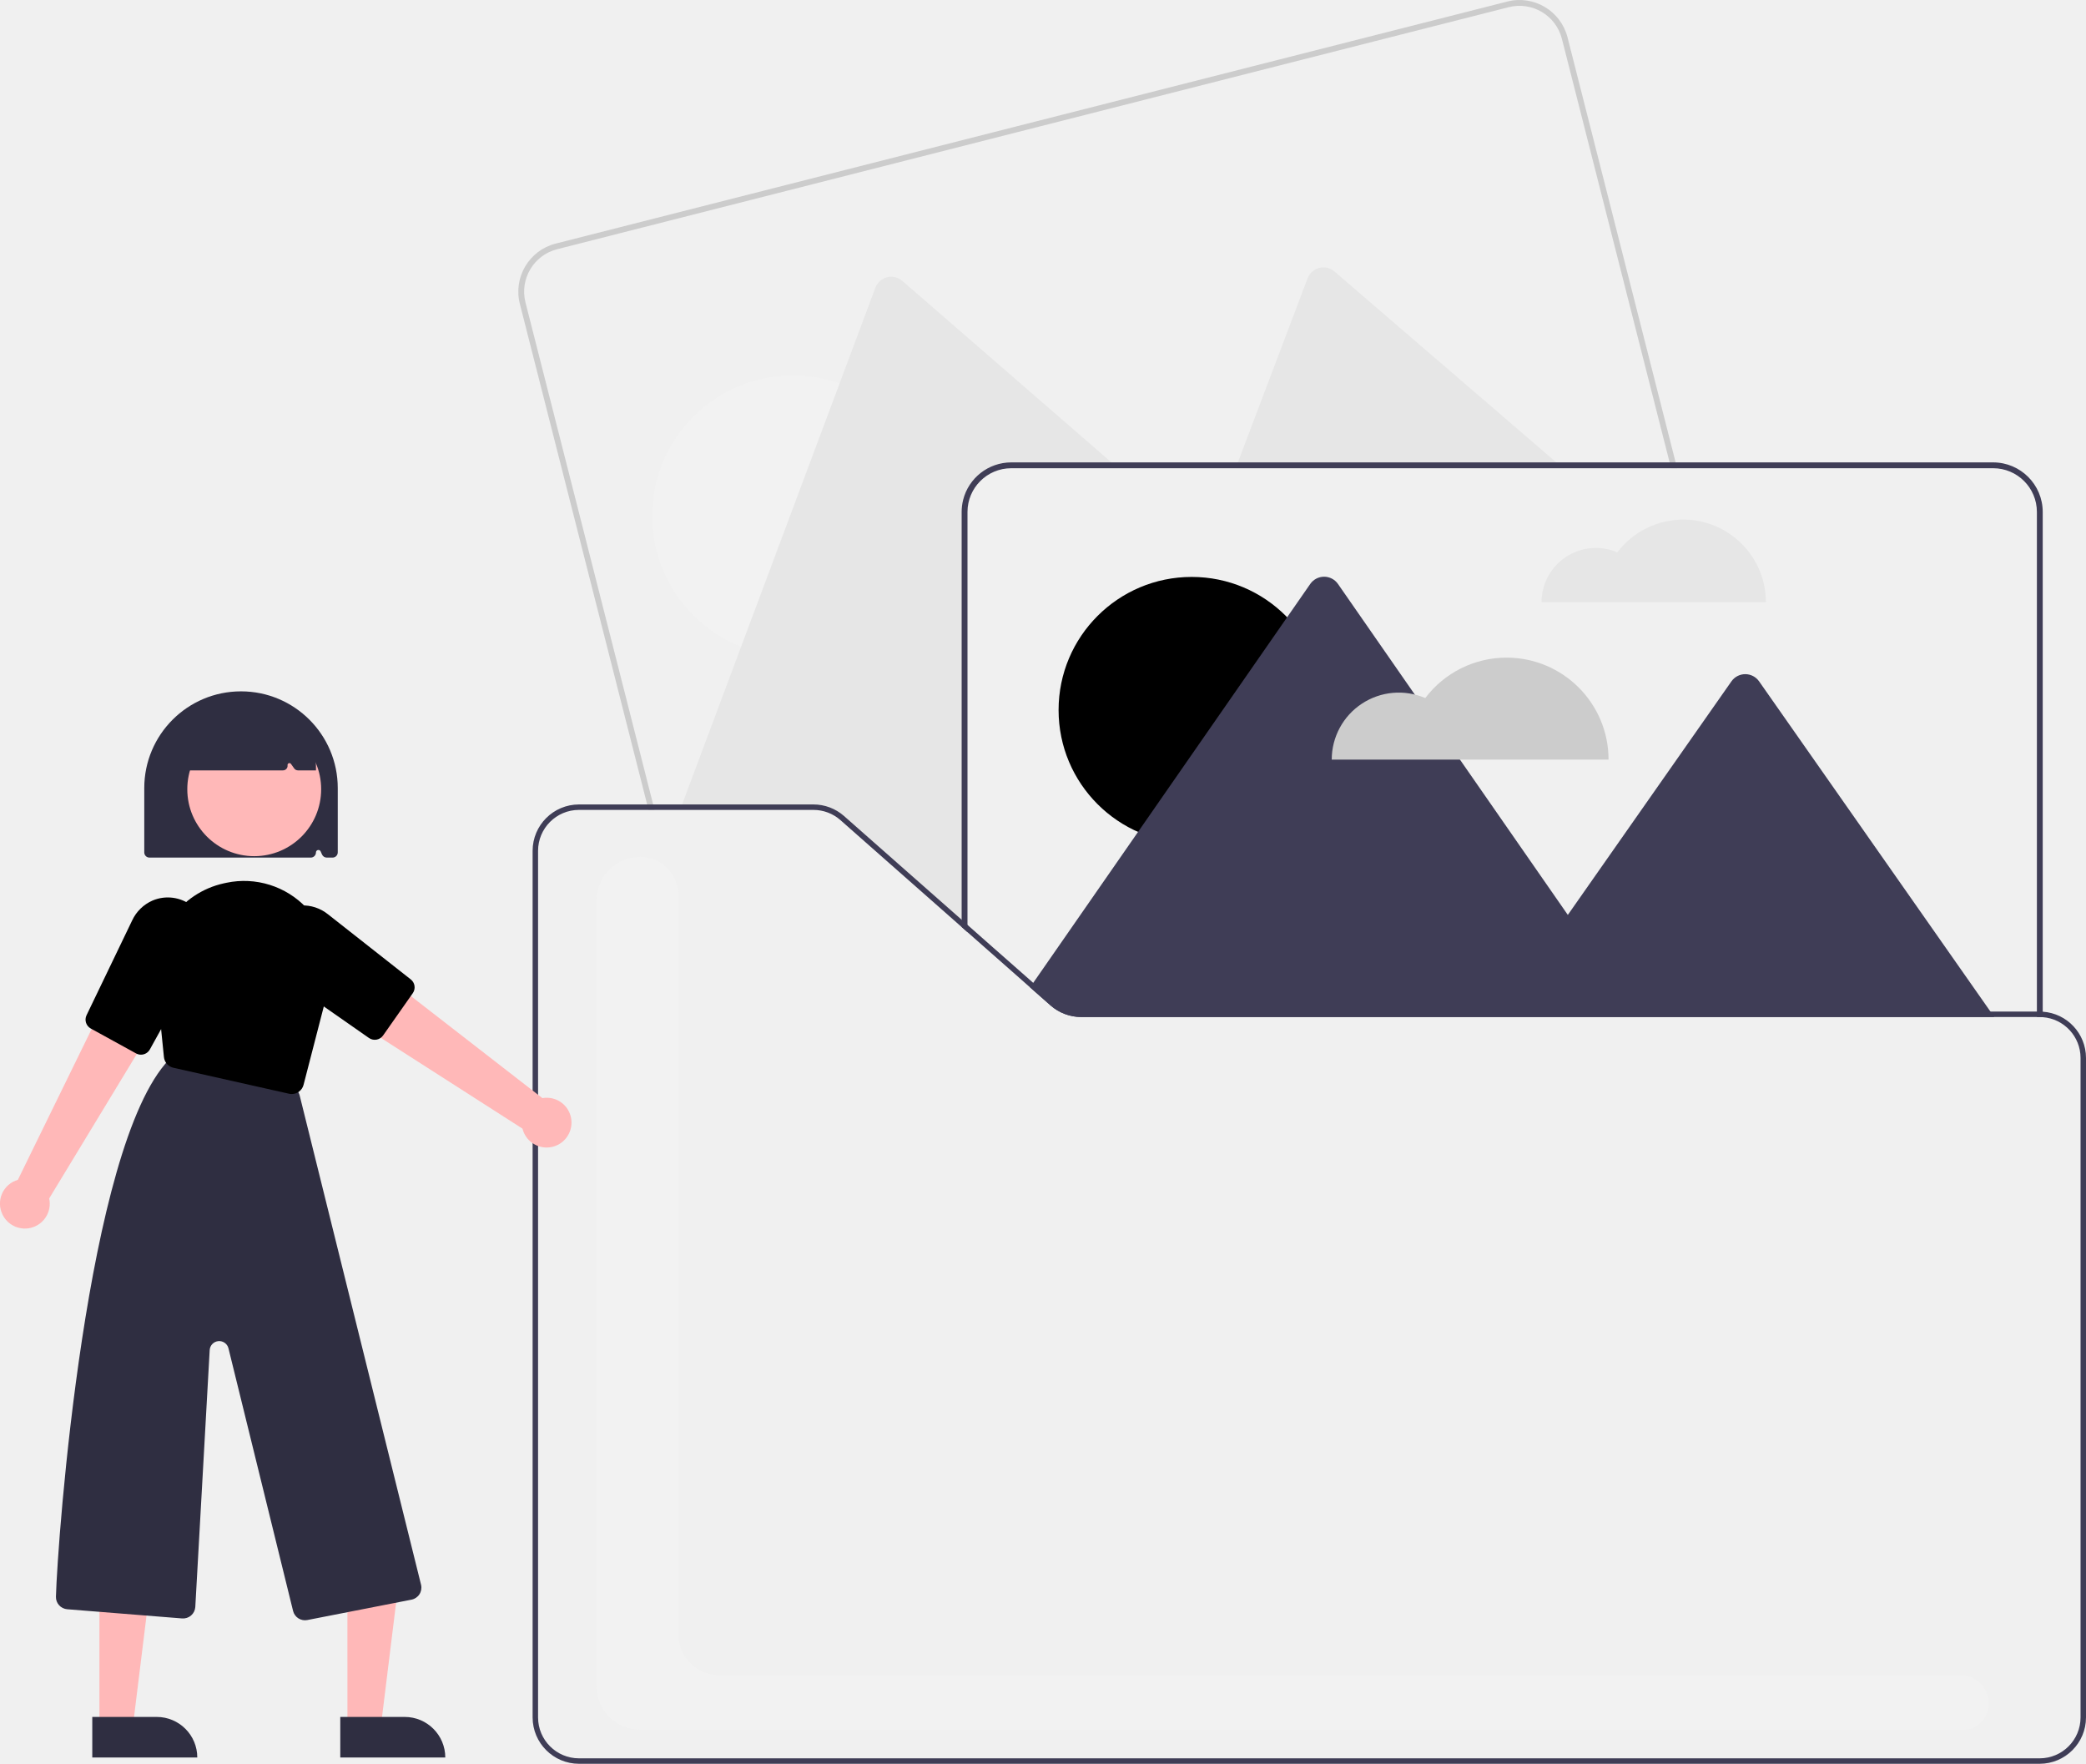
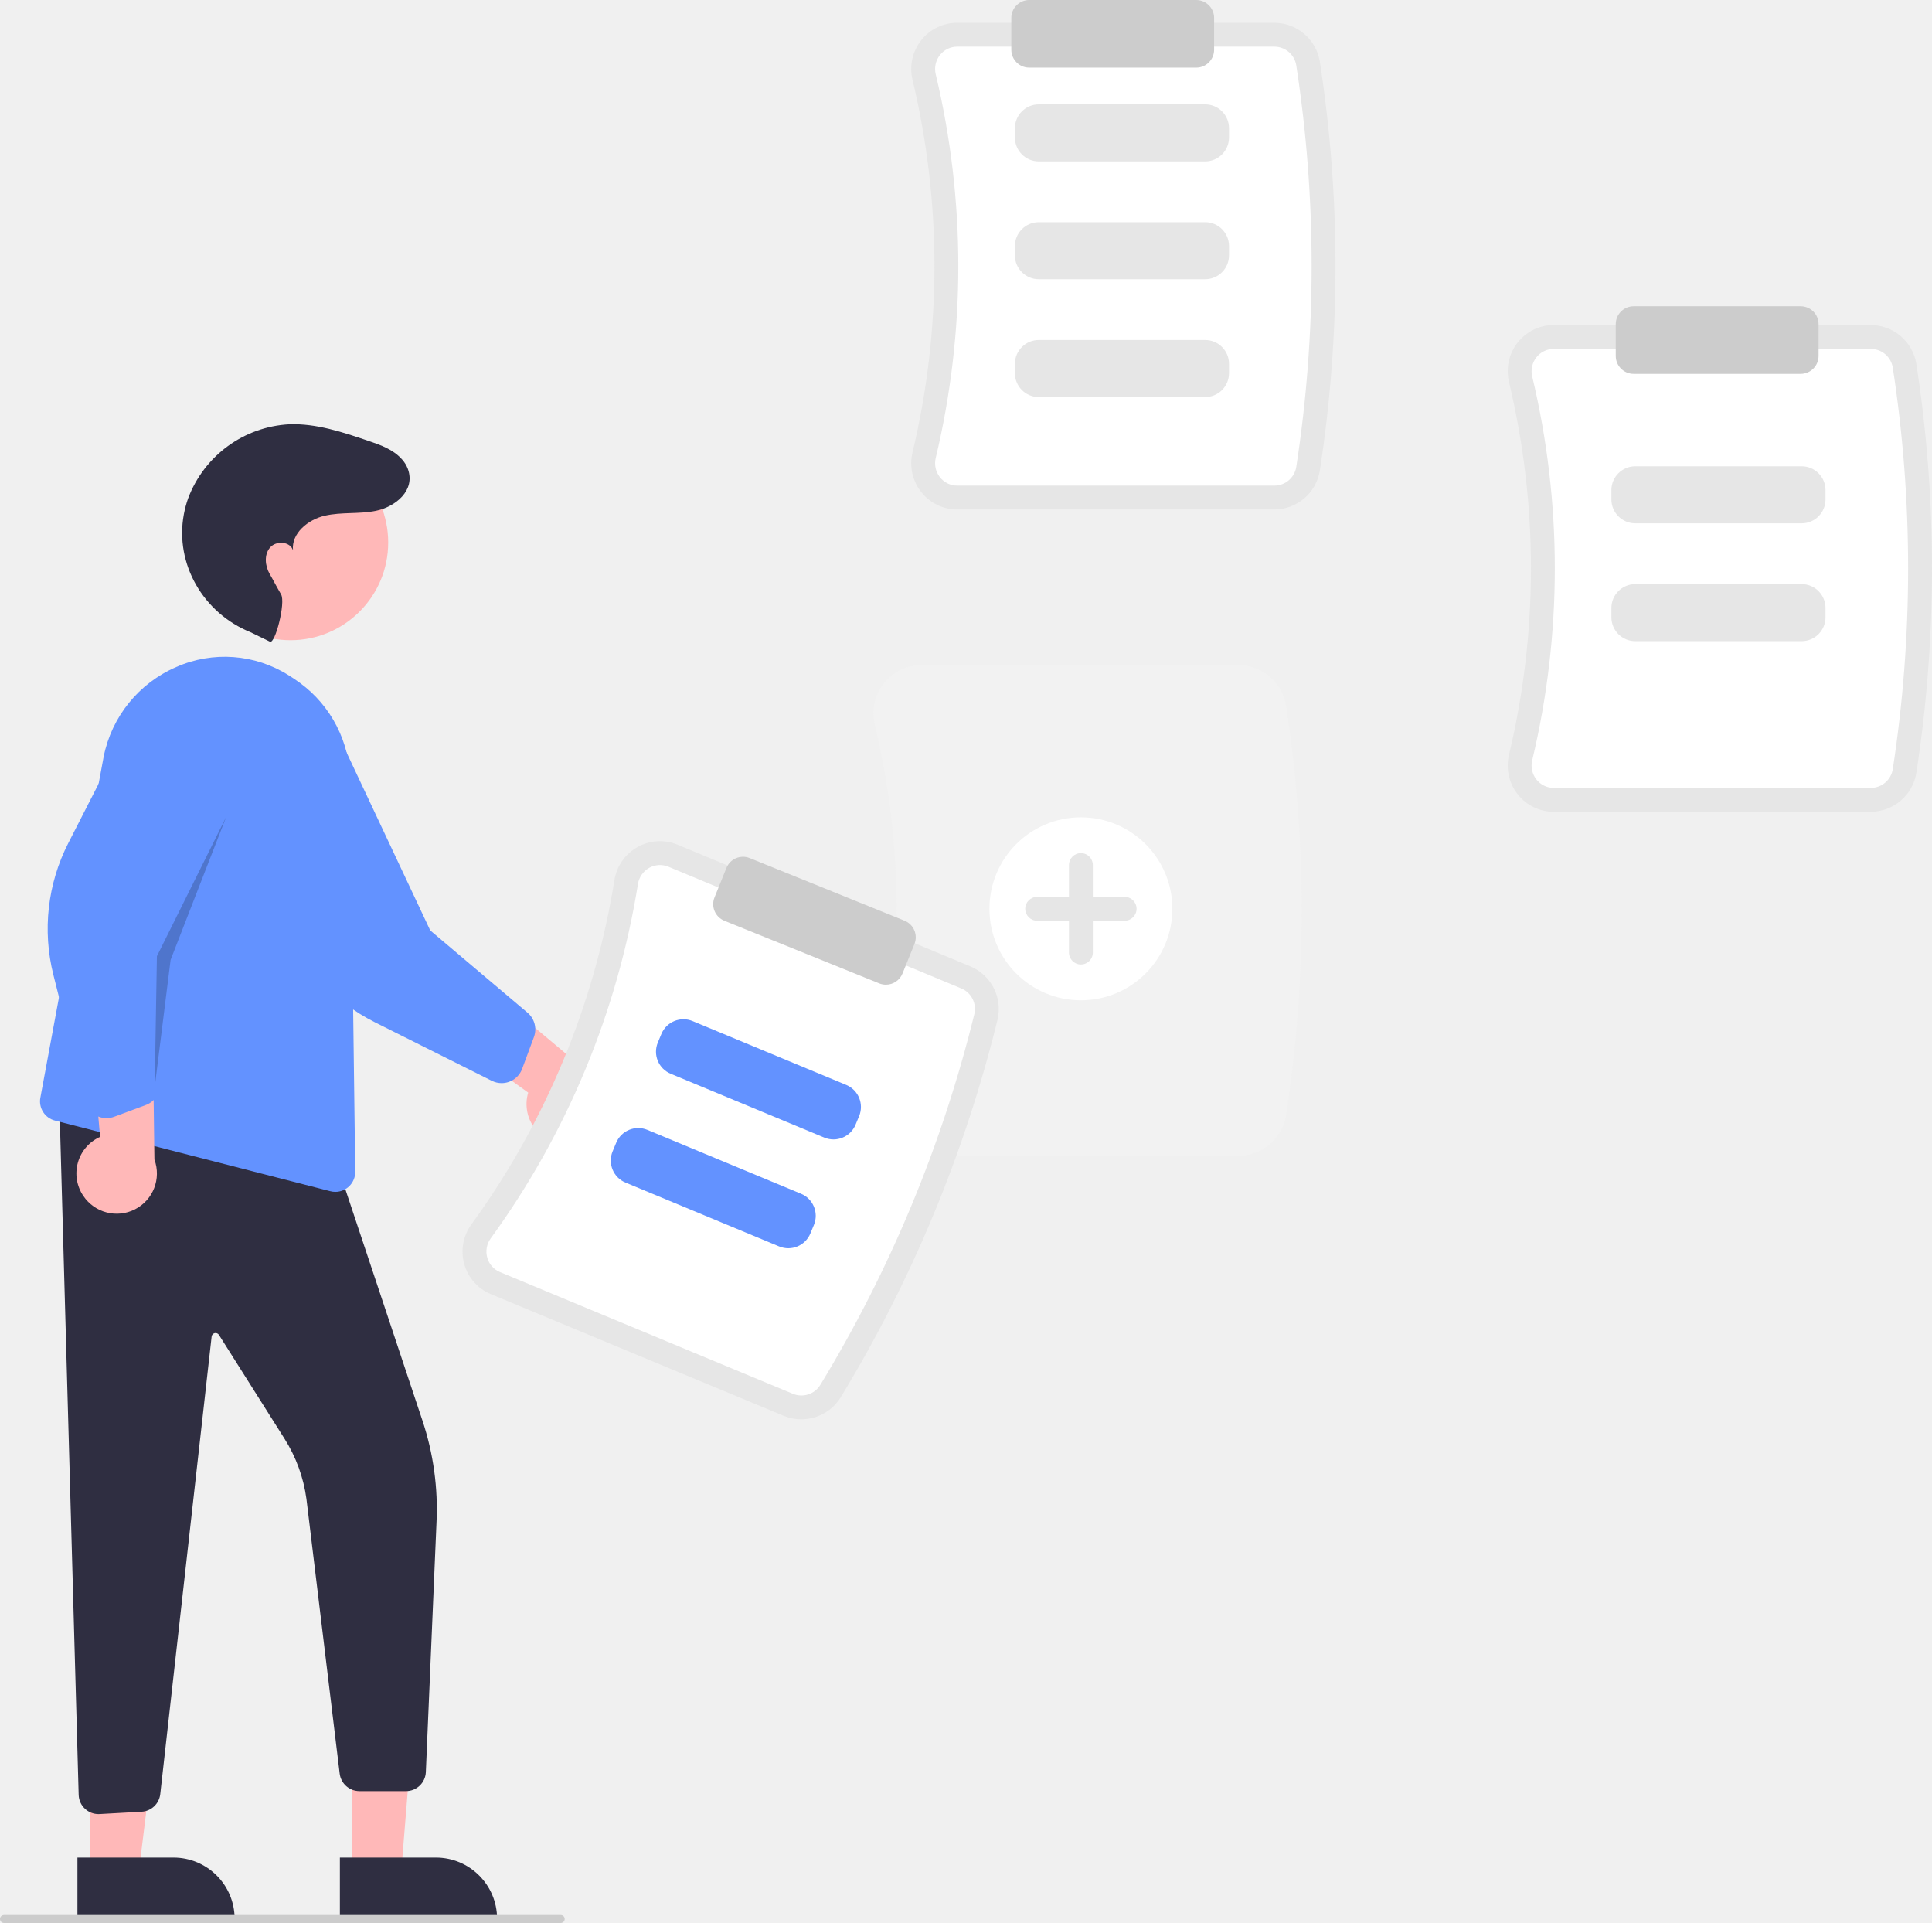
- <svg xmlns="http://www.w3.org/2000/svg" data-name="Layer 1" width="765.437" height="647.173" viewBox="0 0 765.437 647.173">
-   <path d="M832.139,296.076l-13.04-51.28-18.34-72.1-1.04-4.07v-.01l-7.25-28.51a18.192,18.192,0,0,0-22.09-13.13l-48.18,12.25-301.04,76.57a18.192,18.192,0,0,0-13.13,22.09l10.39,40.86,26.4,103.79,9.93,39.05.51,2h2.2l-.51-2-9.49-37.34v-.01l-27.54-108.26-9.82-38.61a16.061,16.061,0,0,1,11.59-19.5l300.41-76.41,48.8-12.41a16.061,16.061,0,0,1,19.5,11.59l7.7,30.26,1.04,4.11,17.82,70.07,12.97,51,.54,2.14h2.22Z" transform="translate(-217.2814 -126.4135)" fill="#ccc" />
-   <circle cx="290.88" cy="189.329" r="51.557" fill="#f2f2f2" />
-   <path d="M625.119,296.076l2.47,2.14H588.328a16.058,16.058,0,0,0-16.04,16.04V436.616l-.57,28.97-25.09-22.44-2.35.6-18.6-16.41a14.965,14.965,0,0,0-9.92-3.75H466.819l.75-2,9.78-26.13,55.45-148.25,5.7-15.23a6.195,6.195,0,0,1,9.86-2.51l37.31,32.37,21.96,19.06Z" transform="translate(-217.2814 -126.4135)" fill="#e6e6e6" />
-   <path d="M788.359,296.076l2.48,2.14H670.699l.81-2.14,25.59-67.55a6.194,6.194,0,0,1,9.84-2.51l50.87,43.78,2.93,2.51Z" transform="translate(-217.2814 -126.4135)" fill="#e6e6e6" />
-   <path d="M834.93,317.066A30.281,30.281,0,0,0,810.75,329.089,19.938,19.938,0,0,0,782.932,347.398h82.331A30.332,30.332,0,0,0,834.93,317.066Z" transform="translate(-217.2814 -126.4135)" fill="#e6e6e6" />
-   <path d="M948.659,296.076H588.328a18.221,18.221,0,0,0-17.64,13.78v.01a18.134,18.134,0,0,0-.54,4.39v152.3l1.17,1.03.97.86v-154.19a16.058,16.058,0,0,1,16.04-16.04H948.659a16.051,16.051,0,0,1,16.04,16.04v185.33h1.02a10.386,10.386,0,0,1,1.12.05v-185.38A18.207,18.207,0,0,0,948.659,296.076Z" transform="translate(-217.2814 -126.4135)" fill="#3f3d56" />
-   <circle cx="437.284" cy="260.535" r="48.847" fill="#000000" />
-   <path d="M949.058,499.586H614.029a17.148,17.148,0,0,1-11.25-4.25l-7.52-6.63,1.15-1.66,2.08-3,90.3-130.01,9.27-13.35a6.197,6.197,0,0,1,10.18,0l28.18,40.57v.01l16.58,23.87,39.58,56.98,60.03-85.69a6.197,6.197,0,0,1,10.16,0l38.51,54.96,2.21,3.16,44.17,63.04Z" transform="translate(-217.2814 -126.4135)" fill="#3f3d56" />
-   <path d="M770.101,367.714a37.359,37.359,0,0,0-29.833,14.834,24.598,24.598,0,0,0-34.322,22.589h101.577A37.423,37.423,0,0,0,770.101,367.714Z" transform="translate(-217.2814 -126.4135)" fill="#ccc" />
-   <path d="M595.189,485.966l-12.44-10.96-.03-.02-.04-.03-.03-.03c-.39-.28-.78-.57-1.16-.87-.1-.07-.19-.14-.28-.21-.05-.04-.09-.07-.14-.11-.02-.01-.03-.03-.05-.04-.28-.22-.57-.45-.85-.68-.14-.1-.27-.21-.41-.32-.38-.31-.76-.63-1.14-.95-.4-.34-.8-.68-1.2-1.03-.01-.01-.03-.02-.04-.03-.08-.07-.15-.14-.23-.2-.38-.34-.76-.68-1.14-1.04-.32-.29-.64-.59-.95-.88-.29-.27-.58-.54-.86-.83l-.06-.06c-.21-.2-.42-.41-.64-.63-.21-.2-.41-.41-.61-.62-.21-.2-.41-.41-.6-.62l-.16-.16-.05-.05-1.93-1.71v2.67l1.17,1.03.97.86,20.55,18.12,1.93,1.71.49.43.46-.67.69-.99Zm298.66,11.62c.03.66.08,1.33.13,2h70.72v-2Zm-298.66-11.62-12.44-10.96-.03-.02-.04-.03-.03-.03c-.39-.28-.78-.57-1.16-.87-.1-.07-.19-.14-.28-.21-.05-.04-.09-.07-.14-.11-.02-.01-.03-.03-.05-.04-.28-.22-.57-.45-.85-.68-.14-.1-.27-.21-.41-.32-.38-.31-.76-.63-1.14-.95-.4-.34-.8-.68-1.2-1.03-.01-.01-.03-.02-.04-.03-.08-.07-.15-.14-.23-.2-.38-.34-.76-.68-1.14-1.04-.32-.29-.64-.59-.95-.88-.29-.27-.58-.54-.86-.83l-.06-.06c-.21-.2-.42-.41-.64-.63-.21-.2-.41-.41-.61-.62-.21-.2-.41-.41-.6-.62l-.16-.16-.05-.05-1.93-1.71v2.67l1.17,1.03.97.86,20.55,18.12,1.93,1.71.49.43.46-.67.69-.99Zm352.47,11.62H893.849c.03.66.08,1.33.13,2h55.08Zm-352.47-11.62-12.44-10.96-.03-.02-.04-.03-.03-.03c-.39-.28-.78-.57-1.16-.87-.1-.07-.19-.14-.28-.21-.05-.04-.09-.07-.14-.11-.02-.01-.03-.03-.05-.04-.28-.22-.57-.45-.85-.68-.14-.1-.27-.21-.41-.32-.38-.31-.76-.63-1.14-.95-.4-.34-.8-.68-1.2-1.03-.01-.01-.03-.02-.04-.03-.08-.07-.15-.14-.23-.2-.38-.34-.76-.68-1.14-1.04-.32-.29-.64-.59-.95-.88-.29-.27-.58-.54-.86-.83l-.06-.06c-.21-.2-.42-.41-.64-.63-.21-.2-.41-.41-.61-.62-.21-.2-.41-.41-.6-.62l-.16-.16-.05-.05-1.93-1.71v2.67l1.17,1.03.97.86,20.55,18.12,1.93,1.71.49.43.46-.67.69-.99Zm-48.56-42.82-19.63-17.31a16.974,16.974,0,0,0-11.24-4.25H456.949l.51,2h58.3a14.965,14.965,0,0,1,9.92,3.75l18.6,16.41,25.87,22.81v-2.67Zm420.21,54.48c-.37-.03-.74-.04-1.12-.04H614.029a14.945,14.945,0,0,1-9.31-3.24c-.21-.16-.41-.33-.61-.51l-6.98-6.16-.72-.63-1.22-1.08-12.44-10.96-.03-.02-.04-.03-.03-.03-8.31-7.34-2.05-1.81-.16-.13-.05-.05-1.93-1.71-23.52-20.74-19.63-17.31a16.974,16.974,0,0,0-11.24-4.25h-86.04a17.024,17.024,0,0,0-17,17v318a17.024,17.024,0,0,0,17,17h536a17.024,17.024,0,0,0,17-17v-242A17.028,17.028,0,0,0,966.839,497.626Zm13.88,258.96a15.018,15.018,0,0,1-15,15h-536a15.018,15.018,0,0,1-15-15v-318a15.018,15.018,0,0,1,15-15h86.04a14.965,14.965,0,0,1,9.92,3.75l18.6,16.41,25.87,22.81,1.17,1.03.97.86,20.55,18.12,1.93,1.71.49.43,7.52,6.63a17.148,17.148,0,0,0,11.25,4.25H965.719a10.386,10.386,0,0,1,1.12.05,15.012,15.012,0,0,1,13.88,14.95Zm-385.53-270.62-12.44-10.96-.03-.02-.04-.03-.03-.03c-.39-.28-.78-.57-1.16-.87-.1-.07-.19-.14-.28-.21-.05-.04-.09-.07-.14-.11-.02-.01-.03-.03-.05-.04-.28-.22-.57-.45-.85-.68-.14-.1-.27-.21-.41-.32-.38-.31-.76-.63-1.14-.95-.4-.34-.8-.68-1.2-1.03-.01-.01-.03-.02-.04-.03-.08-.07-.15-.14-.23-.2-.38-.34-.76-.68-1.14-1.04-.32-.29-.64-.59-.95-.88-.29-.27-.58-.54-.86-.83l-.06-.06c-.21-.2-.42-.41-.64-.63-.21-.2-.41-.41-.61-.62-.21-.2-.41-.41-.6-.62l-.16-.16-.05-.05-1.93-1.71v2.67l1.17,1.03.97.86,20.55,18.12,1.93,1.71.49.43.46-.67.69-.99Zm298.66,11.62c.03.66.08,1.33.13,2h70.72v-2Zm-298.66-11.62-12.44-10.96-.03-.02-.04-.03-.03-.03c-.39-.28-.78-.57-1.16-.87-.1-.07-.19-.14-.28-.21-.05-.04-.09-.07-.14-.11-.02-.01-.03-.03-.05-.04-.28-.22-.57-.45-.85-.68-.14-.1-.27-.21-.41-.32-.38-.31-.76-.63-1.14-.95-.4-.34-.8-.68-1.2-1.03-.01-.01-.03-.02-.04-.03-.08-.07-.15-.14-.23-.2-.38-.34-.76-.68-1.14-1.04-.32-.29-.64-.59-.95-.88-.29-.27-.58-.54-.86-.83l-.06-.06c-.21-.2-.42-.41-.64-.63-.21-.2-.41-.41-.61-.62-.21-.2-.41-.41-.6-.62l-.16-.16-.05-.05-1.93-1.71v2.67l1.17,1.03.97.86,20.55,18.12,1.93,1.71.49.43.46-.67.69-.99Zm0,0-12.44-10.96-.03-.02-.04-.03-.03-.03c-.39-.28-.78-.57-1.16-.87-.1-.07-.19-.14-.28-.21-.05-.04-.09-.07-.14-.11-.02-.01-.03-.03-.05-.04-.28-.22-.57-.45-.85-.68-.14-.1-.27-.21-.41-.32-.38-.31-.76-.63-1.14-.95-.4-.34-.8-.68-1.2-1.03-.01-.01-.03-.02-.04-.03-.08-.07-.15-.14-.23-.2-.38-.34-.76-.68-1.14-1.04-.32-.29-.64-.59-.95-.88-.29-.27-.58-.54-.86-.83l-.06-.06c-.21-.2-.42-.41-.64-.63-.21-.2-.41-.41-.61-.62-.21-.2-.41-.41-.6-.62l-.16-.16-.05-.05-1.93-1.71v2.67l1.17,1.03.97.86,20.55,18.12,1.93,1.71.49.43.46-.67.69-.99Zm352.47,11.62H893.849c.03.66.08,1.33.13,2h55.08Z" transform="translate(-217.2814 -126.4135)" fill="#3f3d56" />
-   <path d="M270.219,439.186V415.586a35.5,35.5,0,0,1,71,0v23.6a1.903,1.903,0,0,1-1.9,1.9h-2.134a1.902,1.902,0,0,1-1.737-1.129l-.506-1.138a.901.901,0,0,0-1.723.366,1.903,1.903,0,0,1-1.9,1.9H272.119A1.903,1.903,0,0,1,270.219,439.186Z" transform="translate(-217.2814 -126.4135)" fill="#2f2e41" />
-   <polygon points="127.488 633.487 139.748 633.487 145.58 586.199 127.486 586.2 127.488 633.487" fill="#ffb8b8" />
-   <path d="M342.142,756.397H380.673a0,0,0,0,1,0,0v14.887a0,0,0,0,1,0,0H357.029a14.887,14.887,0,0,1-14.887-14.887v0A0,0,0,0,1,342.142,756.397Z" transform="translate(505.5687 1401.251) rotate(179.9974)" fill="#2f2e41" />
-   <polygon points="36.488 633.487 48.748 633.487 54.58 586.199 36.486 586.2 36.488 633.487" fill="#ffb8b8" />
-   <path d="M251.142,756.397H289.673a0,0,0,0,1,0,0v14.887a0,0,0,0,1,0,0H266.029a14.887,14.887,0,0,1-14.887-14.887v0a0,0,0,0,1,0,0Z" transform="translate(323.5687 1401.256) rotate(179.9974)" fill="#2f2e41" />
-   <path d="M324.822,717.503l-23.705-96.351a3.5,3.5,0,0,0-6.893.642l-5.277,94.23a4.5,4.5,0,0,1-4.852,4.232l-42.148-3.371a4.497,4.497,0,0,1-4.14-4.601c.555-20.732,11.167-165.373,41.435-196.99a4.483,4.483,0,0,1,4.174-1.241l40.42,11.001a4.512,4.512,0,0,1,3.428,3.396l44.535,179.51a4.5,4.5,0,0,1-3.526,5.407l-38.218,7.477a4.493,4.493,0,0,1-5.234-3.341Z" transform="translate(-217.2814 -126.4135)" fill="#2f2e41" />
-   <circle cx="93.288" cy="289.59" r="24.561" fill="#ffb8b8" />
-   <path d="M323.329,527.726l-42.406-9.52a4.494,4.494,0,0,1-3.492-3.939l-2.949-29.226a32.012,32.012,0,0,1,24.89-34.502q.51-.113,1.02-.219h0a31.463,31.463,0,0,1,29.344,9.199,32.003,32.003,0,0,1,7.892,30.263l-8.957,34.678a4.478,4.478,0,0,1-4.34,3.377A4.594,4.594,0,0,1,323.329,527.726Z" transform="translate(-217.2814 -126.4135)" fill="#000000" />
-   <path d="M218.192,572.04a9.078,9.078,0,0,1,5.649-12.722l30.693-62.726,15.833,11.791-35.034,57.763a9.127,9.127,0,0,1-17.142,5.894Z" transform="translate(-217.2814 -126.4135)" fill="#ffb8b8" />
-   <path d="M426.985,538.28a9.078,9.078,0,0,0-10.673-8.936l-55.172-42.809-9.026,17.557,56.885,36.442a9.127,9.127,0,0,0,17.986-2.254Z" transform="translate(-217.2814 -126.4135)" fill="#ffb8b8" />
-   <path d="M269.005,513.401a3.705,3.705,0,0,1-1.785-.459L250.599,503.806a3.723,3.723,0,0,1-1.562-4.877l16.742-34.791a14.74,14.74,0,0,1,7.487-7.299,14.337,14.337,0,0,1,14.519,1.991,13.673,13.673,0,0,1,3.747,4.545,14.28,14.28,0,0,1-.163,13.598l-19.099,34.509A3.73,3.73,0,0,1,269.005,513.401Z" transform="translate(-217.2814 -126.4135)" fill="#000000" />
-   <path d="M352.667,507.272l-32.341-22.577a14.28,14.28,0,0,1-6.132-12.138,13.673,13.673,0,0,1,1.364-5.73,14.337,14.337,0,0,1,12.159-8.179,14.74,14.74,0,0,1,9.936,3.257L368.002,485.773a3.723,3.723,0,0,1,.745,5.066l-10.902,15.52a3.727,3.727,0,0,1-5.178.913Z" transform="translate(-217.2814 -126.4135)" fill="#000000" />
-   <path d="M282.219,407.586a25.5,25.5,0,0,1,51,0v1.5h-6.602a1.693,1.693,0,0,1-1.375-.707l-1.199-1.678a.689.689,0,0,0-1.245.485,1.689,1.689,0,0,1-1.677,1.899H282.219Z" transform="translate(-217.2814 -126.4135)" fill="#2f2e41" />
-   <path d="M938.299,761.086H452.138A15.938,15.938,0,0,1,436.219,745.167V456.736a15.938,15.938,0,0,1,15.919-15.919A14.096,14.096,0,0,1,466.219,454.897v271.27a14.936,14.936,0,0,0,14.919,14.919H936.657a10.125,10.125,0,0,1,9.915,7.587,9.72,9.72,0,0,1-4.307,11.185A7.595,7.595,0,0,1,938.299,761.086Z" transform="translate(-217.2814 -126.4135)" fill="#f2f2f2" />
+ <svg xmlns="http://www.w3.org/2000/svg" width="485.834" height="483.5" viewBox="0 0 485.834 483.5" role="img" artist="Katerina Limpitsouni" source="https://undraw.co/">
+   <path d="M677.542,336.347H597.8a11.478,11.478,0,0,1-9.066-4.394h0a11.622,11.622,0,0,1-2.177-9.968,201.631,201.631,0,0,0-0-93.647,11.624,11.624,0,0,1,2.177-9.967,11.478,11.478,0,0,1,9.066-4.394h79.741a11.623,11.623,0,0,1,11.439,9.755,337.961,337.961,0,0,1,0,102.858A11.623,11.623,0,0,1,677.542,336.347Z" transform="translate(-357.0831 -208.25)" fill="#e6e6e6" />
+   <path d="M597.8,219.978a5.513,5.513,0,0,0-4.354,2.108,5.659,5.659,0,0,0-1.054,4.854,207.656,207.656,0,0,1,0,96.445,5.656,5.656,0,0,0,1.053,4.853l0.0 0a5.511,5.511,0,0,0,4.354,2.109h79.741a5.582,5.582,0,0,0,5.509-4.667,331.985,331.985,0,0,0,0-101.035,5.582,5.582,0,0,0-5.509-4.667Z" transform="translate(-357.0831 -208.25)" fill="#fff" />
+   <path d="M660.141,248.829h-41.845a6.006,6.006,0,0,1-6-6v-2.345a6.006,6.006,0,0,1,6-6h41.845a6.006,6.006,0,0,1,6,6V242.829A6.006,6.006,0,0,1,660.141,248.829Z" transform="translate(-357.0831 -208.25)" fill="#e6e6e6" />
+   <path d="M660.141,278.454h-41.845a6.006,6.006,0,0,1-6-6V270.11a6.006,6.006,0,0,1,6-6h41.845a6.006,6.006,0,0,1,6,6v2.345A6.006,6.006,0,0,1,660.141,278.454Z" transform="translate(-357.0831 -208.25)" fill="#e6e6e6" />
+   <path d="M660.141,308.08h-41.845a6.006,6.006,0,0,1-6-6v-2.345a6.006,6.006,0,0,1,6-6h41.845a6.006,6.006,0,0,1,6,6v2.345A6.006,6.006,0,0,1,660.141,308.08Z" transform="translate(-357.0831 -208.25)" fill="#e6e6e6" />
+   <path d="M827.542,412.347H747.8a11.478,11.478,0,0,1-9.066-4.394h0a11.622,11.622,0,0,1-2.177-9.968,201.631,201.631,0,0,0-0-93.647,11.624,11.624,0,0,1,2.177-9.967,11.478,11.478,0,0,1,9.066-4.394h79.741a11.623,11.623,0,0,1,11.439,9.755,337.961,337.961,0,0,1,0,102.858A11.623,11.623,0,0,1,827.542,412.347Z" transform="translate(-357.0831 -208.25)" fill="#e6e6e6" />
+   <path d="M747.8,295.978a5.513,5.513,0,0,0-4.354,2.108,5.659,5.659,0,0,0-1.054,4.854,207.656,207.656,0,0,1,0,96.445,5.656,5.656,0,0,0,1.053,4.853l0.0 0a5.511,5.511,0,0,0,4.354,2.109h79.741a5.582,5.582,0,0,0,5.509-4.667,331.985,331.985,0,0,0,0-101.035,5.582,5.582,0,0,0-5.509-4.667Z" transform="translate(-357.0831 -208.25)" fill="#fff" />
+   <path d="M668.542,498.847H588.8a11.975,11.975,0,0,1-9.458-4.584,12.119,12.119,0,0,1-2.27-10.394,201.131,201.131,0,0,0-0-93.414,12.121,12.121,0,0,1,2.27-10.394,11.976,11.976,0,0,1,9.459-4.584h79.741a12.127,12.127,0,0,1,11.933,10.179,338.459,338.459,0,0,1,0,103.011A12.127,12.127,0,0,1,668.542,498.847Z" transform="translate(-357.0831 -208.25)" fill="#f2f2f2" />
+   <path d="M810.141,339.829h-41.845a6.006,6.006,0,0,1-6-6v-2.345a6.006,6.006,0,0,1,6-6h41.845a6.006,6.006,0,0,1,6,6V333.829A6.006,6.006,0,0,1,810.141,339.829Z" transform="translate(-357.0831 -208.25)" fill="#e6e6e6" />
+   <path d="M810.141,369.454h-41.845a6.006,6.006,0,0,1-6-6V361.11a6.006,6.006,0,0,1,6-6h41.845a6.006,6.006,0,0,1,6,6v2.345A6.006,6.006,0,0,1,810.141,369.454Z" transform="translate(-357.0831 -208.25)" fill="#e6e6e6" />
+   <circle cx="271.811" cy="228.5" r="23" fill="#fff" />
+   <path d="M639.894,433.75h-8v-8a3,3,0,0,0-6,0v8h-8a3,3,0,0,0,0,6h8v8a3,3,0,0,0,6,0v-8h8a3,3,0,0,0,0-6Z" transform="translate(-357.0831 -208.25)" fill="#e6e6e6" />
+   <path d="M657.894,225.25h-42a4.505,4.505,0,0,1-4.5-4.5v-8a4.505,4.505,0,0,1,4.5-4.5h42a4.505,4.505,0,0,1,4.5,4.5v8A4.505,4.505,0,0,1,657.894,225.25Z" transform="translate(-357.0831 -208.25)" fill="#ccc" />
+   <path d="M809.894,302.25h-42a4.505,4.505,0,0,1-4.5-4.5v-8a4.505,4.505,0,0,1,4.5-4.5h42a4.505,4.505,0,0,1,4.5,4.5v8A4.505,4.505,0,0,1,809.894,302.25Z" transform="translate(-357.0831 -208.25)" fill="#ccc" />
+   <polygon points="88.596 471.061 100.856 471.061 104.689 423.773 88.594 423.773 88.596 471.061" fill="#ffb8b8" />
+   <path d="M442.552,675.308l24.144-.001h.001a15.386,15.386,0,0,1,15.386,15.386v.5l-39.531.001Z" transform="translate(-357.0831 -208.25)" fill="#2f2e41" />
+   <polygon points="22.596 471.061 34.856 471.061 40.689 423.773 22.594 423.773 22.596 471.061" fill="#ffb8b8" />
+   <path d="M376.552,675.308l24.144-.001h.001a15.386,15.386,0,0,1,15.386,15.386v.5l-39.531.001Z" transform="translate(-357.0831 -208.25)" fill="#2f2e41" />
+   <path d="M381.854,664.373a4.981,4.981,0,0,1-3.375-1.318h0a4.961,4.961,0,0,1-1.616-3.537L371.947,483.304l69.811,17.452,21.54,64.618a70.461,70.461,0,0,1,3.545,25.824l-2.675,62.637a4.996,4.996,0,0,1-4.994,4.759h-11.709a5.023,5.023,0,0,1-4.955-4.33l-8.369-69.142a37.823,37.823,0,0,0-5.532-15.164l-16.469-26.076a1,1,0,0,0-1.838.41L397.378,659.38a4.993,4.993,0,0,1-4.687,4.396l-10.552.587C382.044,664.369,381.949,664.373,381.854,664.373Z" transform="translate(-357.0831 -208.25)" fill="#2f2e41" />
+   <circle cx="73.058" cy="136.406" r="24.561" fill="#ffb8b8" />
+   <path d="M441.424,507.922a5.076,5.076,0,0,1-1.253-.159H440.17l-69.264-17.76a4.998,4.998,0,0,1-3.663-5.815L383.15,398.497a31.214,31.214,0,0,1,18.25-22.54,30.113,30.113,0,0,1,28.266,2.075c.97.605,1.947,1.265,2.903,1.961a30.96,30.96,0,0,1,12.579,24.529l1.265,98.329a5.007,5.007,0,0,1-4.988,5.071Z" transform="translate(-357.0831 -208.25)" fill="#6392ff" />
+   <path d="M378.032,508.93a10.056,10.056,0,0,1,4.214-14.832l-3.081-35.602,16.326,8.848.423,32.452a10.11,10.11,0,0,1-17.882,9.134Z" transform="translate(-357.0831 -208.25)" fill="#ffb8b8" />
+   <path d="M383.865,489.389a5.532,5.532,0,0,1-1.366-.173,5.496,5.496,0,0,1-3.972-3.986l-8.023-31.884a47.37,47.37,0,0,1,3.761-33.135l16.809-32.882a15.541,15.541,0,0,1,18.808-11.019,15.356,15.356,0,0,1,9.475,7.101,15.567,15.567,0,0,1,1.654,11.913l-23.927,53.506.284,32.036a5.519,5.519,0,0,1-3.584,5.205l-8.007,2.974A5.48,5.48,0,0,1,383.865,489.389Z" transform="translate(-357.0831 -208.25)" fill="#6392ff" />
+   <path d="M498.401,495.835a10.056,10.056,0,0,1-8.493-12.87l-28.993-20.889,17.357-6.602,24.872,20.849a10.11,10.11,0,0,1-4.742,19.512Z" transform="translate(-357.0831 -208.25)" fill="#ffb8b8" />
+   <path d="M483.223,480.581a5.522,5.522,0,0,1-2.463-.582L451.361,465.282a47.381,47.381,0,0,1-22.661-24.465L414.743,406.626a15.544,15.544,0,0,1,3.918-21.444,15.352,15.352,0,0,1,11.59-2.543,15.57,15.57,0,0,1,10.081,6.512l24.945,53.04L489.743,462.873a5.518,5.518,0,0,1,1.607,6.112l-2.97,8.008a5.474,5.474,0,0,1-2.007,2.596,5.497,5.497,0,0,1-3.15.992Z" transform="translate(-357.0831 -208.25)" fill="#6392ff" />
+   <path d="M424.983,369.593c1.305.571,3.977-9.827,2.78-11.907-1.78-3.093-1.675-3.071-2.857-5.117s-1.446-4.847.084-6.648,5.072-1.562,5.77.696c-.449-4.288,3.792-7.735,7.993-8.703s8.632-.367,12.857-1.229c4.902-1,10.003-5.11,8.047-10.501a7.593,7.593,0,0,0-1.481-2.434c-2.26-2.541-5.421-3.626-8.512-4.675-6.43-2.182-13.036-4.392-19.822-4.151A28.798,28.798,0,0,0,404.397,333.533a26.156,26.156,0,0,0-1.083,4.025c-2.329,12.524,4.944,24.878,16.756,29.647Z" transform="translate(-357.0831 -208.25)" fill="#2f2e41" />
+   <polygon points="38.9 273.343 39.457 240.414 56.9 205.343 42.9 241.343 38.9 273.343" opacity="0.2" />
+   <path d="M554.16,564.232,480.522,533.637a11.478,11.478,0,0,1-6.686-7.536h0a11.622,11.622,0,0,1,1.815-10.04,201.631,201.631,0,0,0,35.93-86.48,11.624,11.624,0,0,1,5.834-8.369,11.478,11.478,0,0,1,10.058-.579l73.638,30.596a11.623,11.623,0,0,1,6.821,13.398,337.961,337.961,0,0,1-39.465,94.986A11.623,11.623,0,0,1,554.16,564.232Z" transform="translate(-357.0831 -208.25)" fill="#e6e6e6" />
+   <path d="M525.171,426.174a5.513,5.513,0,0,0-4.83.276,5.659,5.659,0,0,0-2.835,4.078,207.656,207.656,0,0,1-37.004,89.064,5.656,5.656,0,0,0-.889,4.885l0.0.001a5.511,5.511,0,0,0,3.212,3.618l73.638,30.596a5.582,5.582,0,0,0,6.878-2.196,331.986,331.986,0,0,0,38.766-93.302,5.582,5.582,0,0,0-3.297-6.423Z" transform="translate(-357.0831 -208.25)" fill="#fff" />
+   <path d="M564.38,494.281l-38.642-16.055a6.006,6.006,0,0,1-3.239-7.843l.9-2.165a6.006,6.006,0,0,1,7.843-3.239l38.642,16.055a6.006,6.006,0,0,1,3.239,7.843l-.9,2.165A6.006,6.006,0,0,1,564.38,494.281Z" transform="translate(-357.0831 -208.25)" fill="#6392ff" />
+   <path d="M553.013,521.64l-38.642-16.055a6.006,6.006,0,0,1-3.239-7.843l.9-2.165a6.006,6.006,0,0,1,7.843-3.239L558.517,508.394a6.006,6.006,0,0,1,3.239,7.843l-.9,2.165A6.006,6.006,0,0,1,553.013,521.64Z" transform="translate(-357.0831 -208.25)" fill="#6392ff" />
+   <path d="M579.864,455.832a4.489,4.489,0,0,1-1.687-.331l-38.938-15.743a4.505,4.505,0,0,1-2.485-5.858l2.999-7.417a4.5,4.5,0,0,1,5.859-2.485l38.938,15.743a4.505,4.505,0,0,1,2.485,5.858l-2.999,7.417a4.511,4.511,0,0,1-4.171,2.815Z" transform="translate(-357.0831 -208.25)" fill="#ccc" />
+   <path d="M498.083,691.75h-140a1,1,0,1,1,0-2h140a1,1,0,0,1,0,2Z" transform="translate(-357.0831 -208.25)" fill="#ccc" />
</svg>
